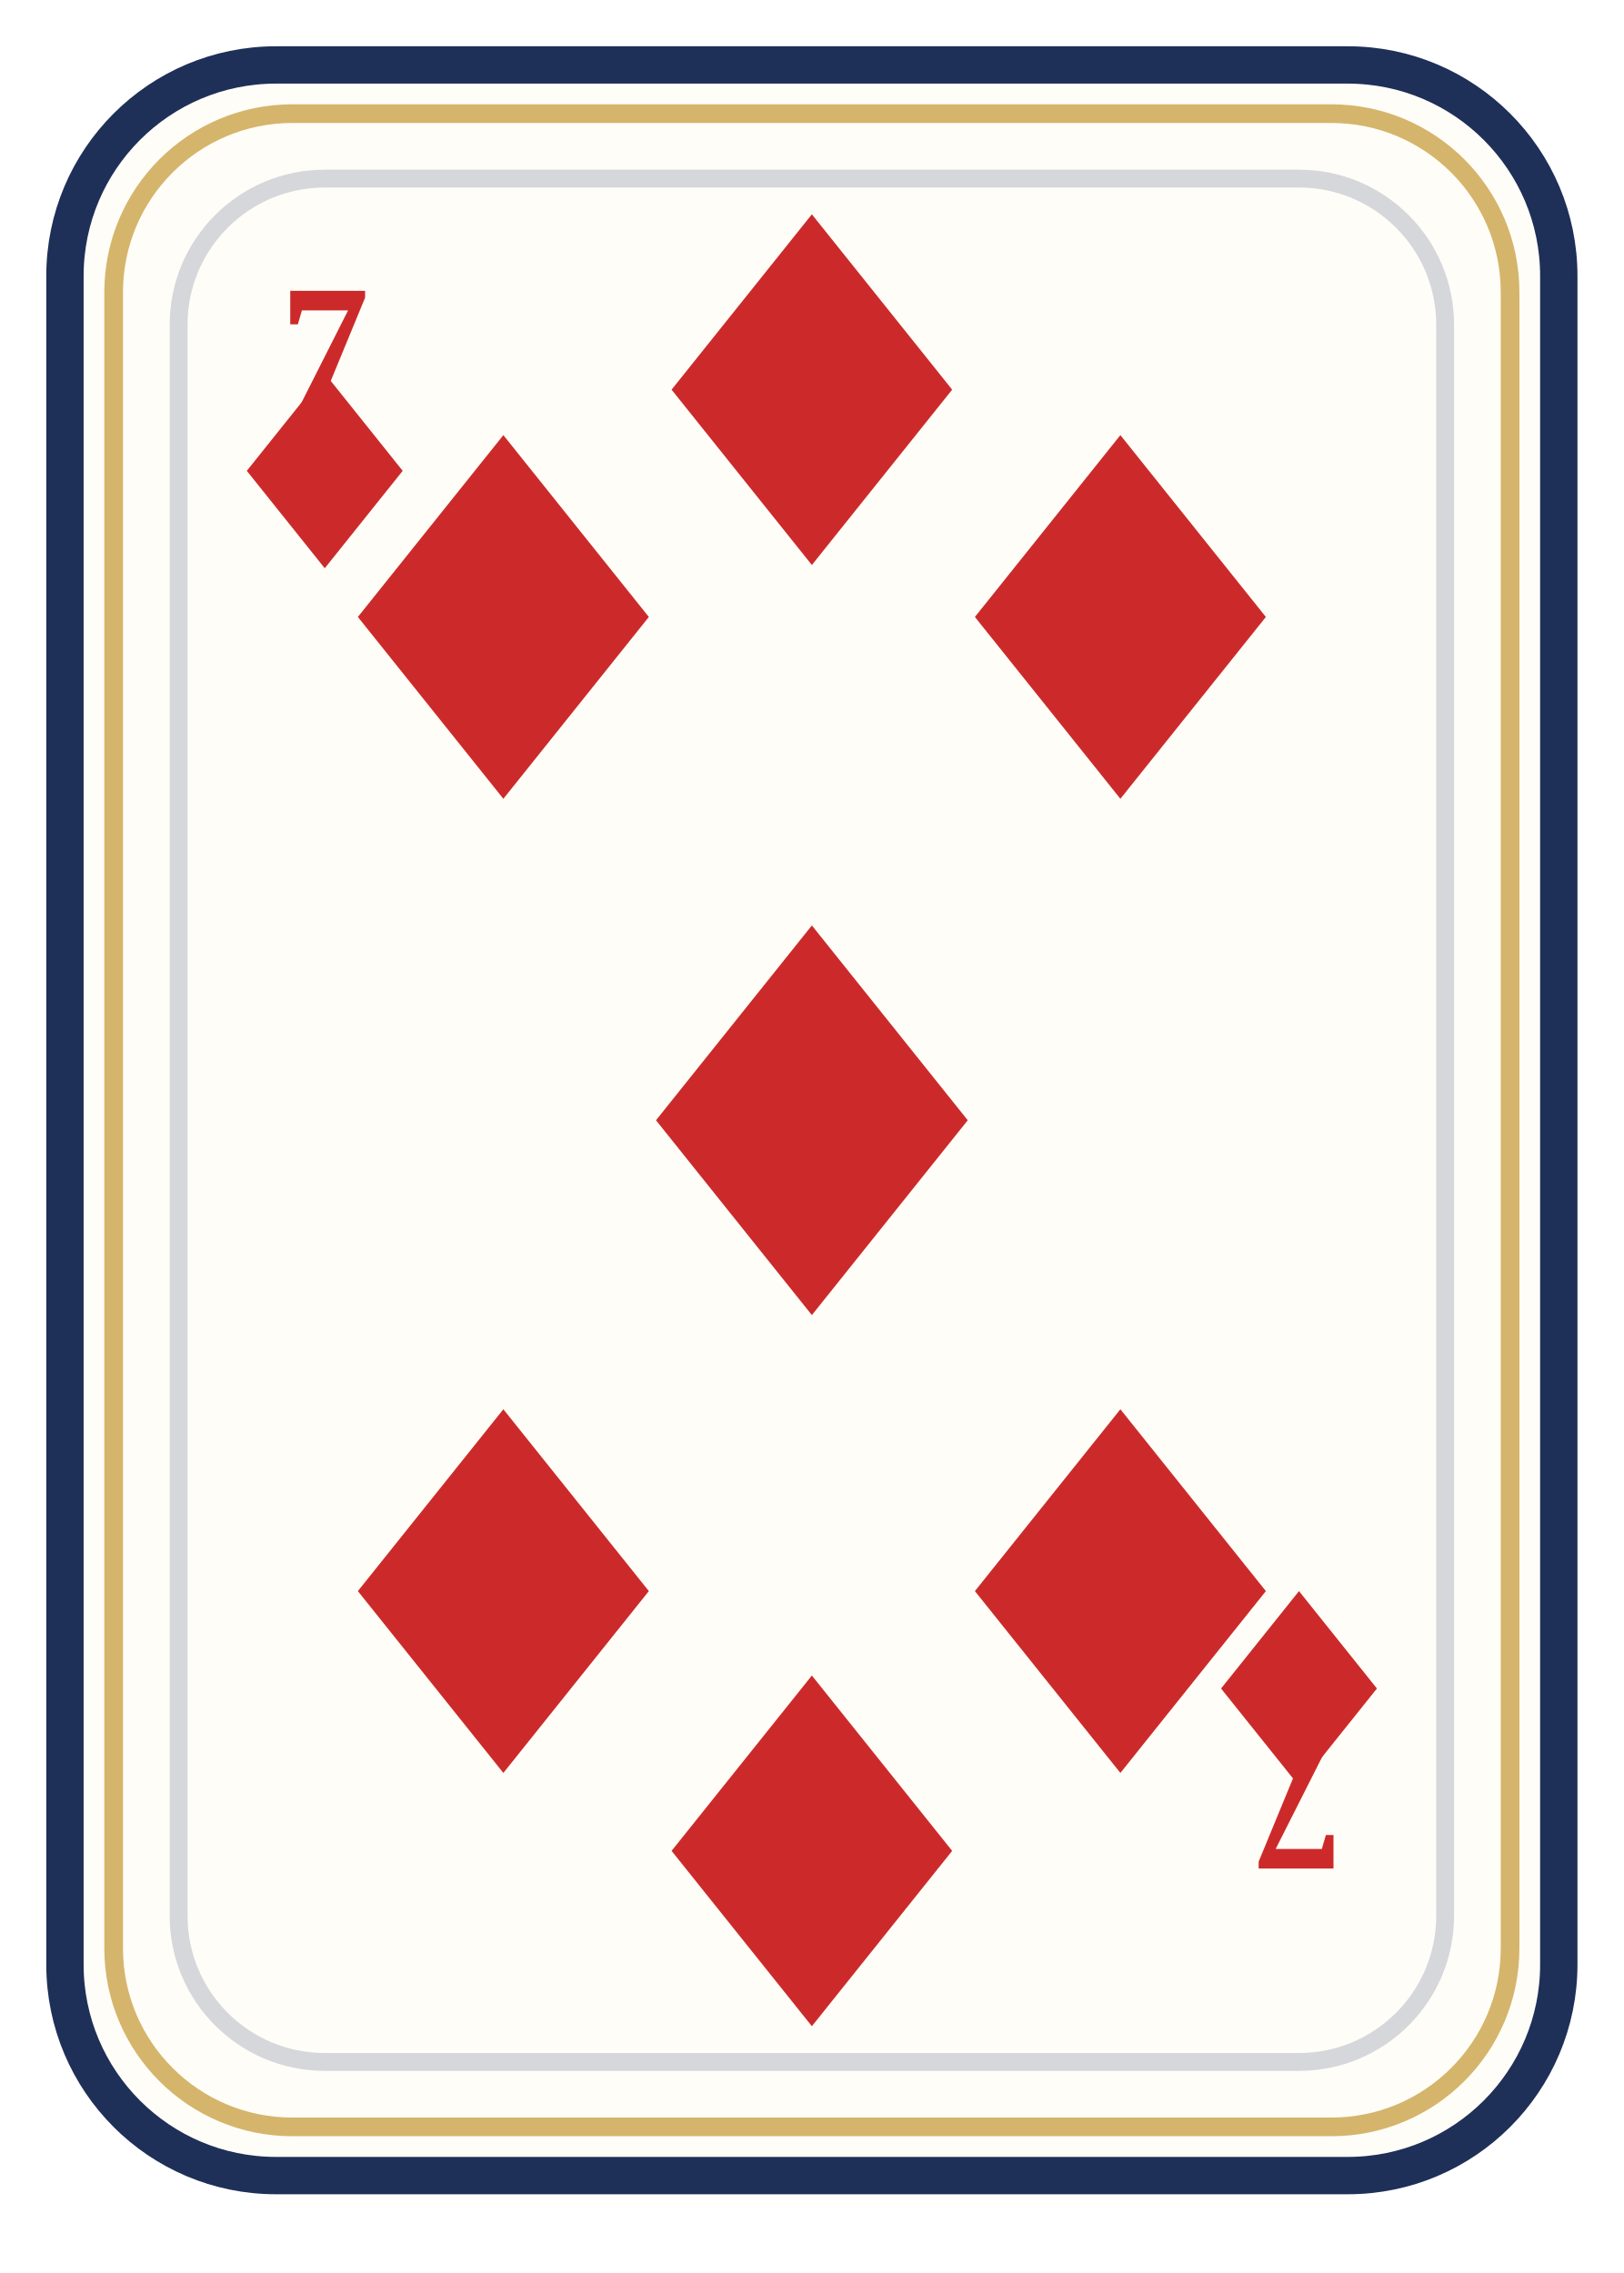
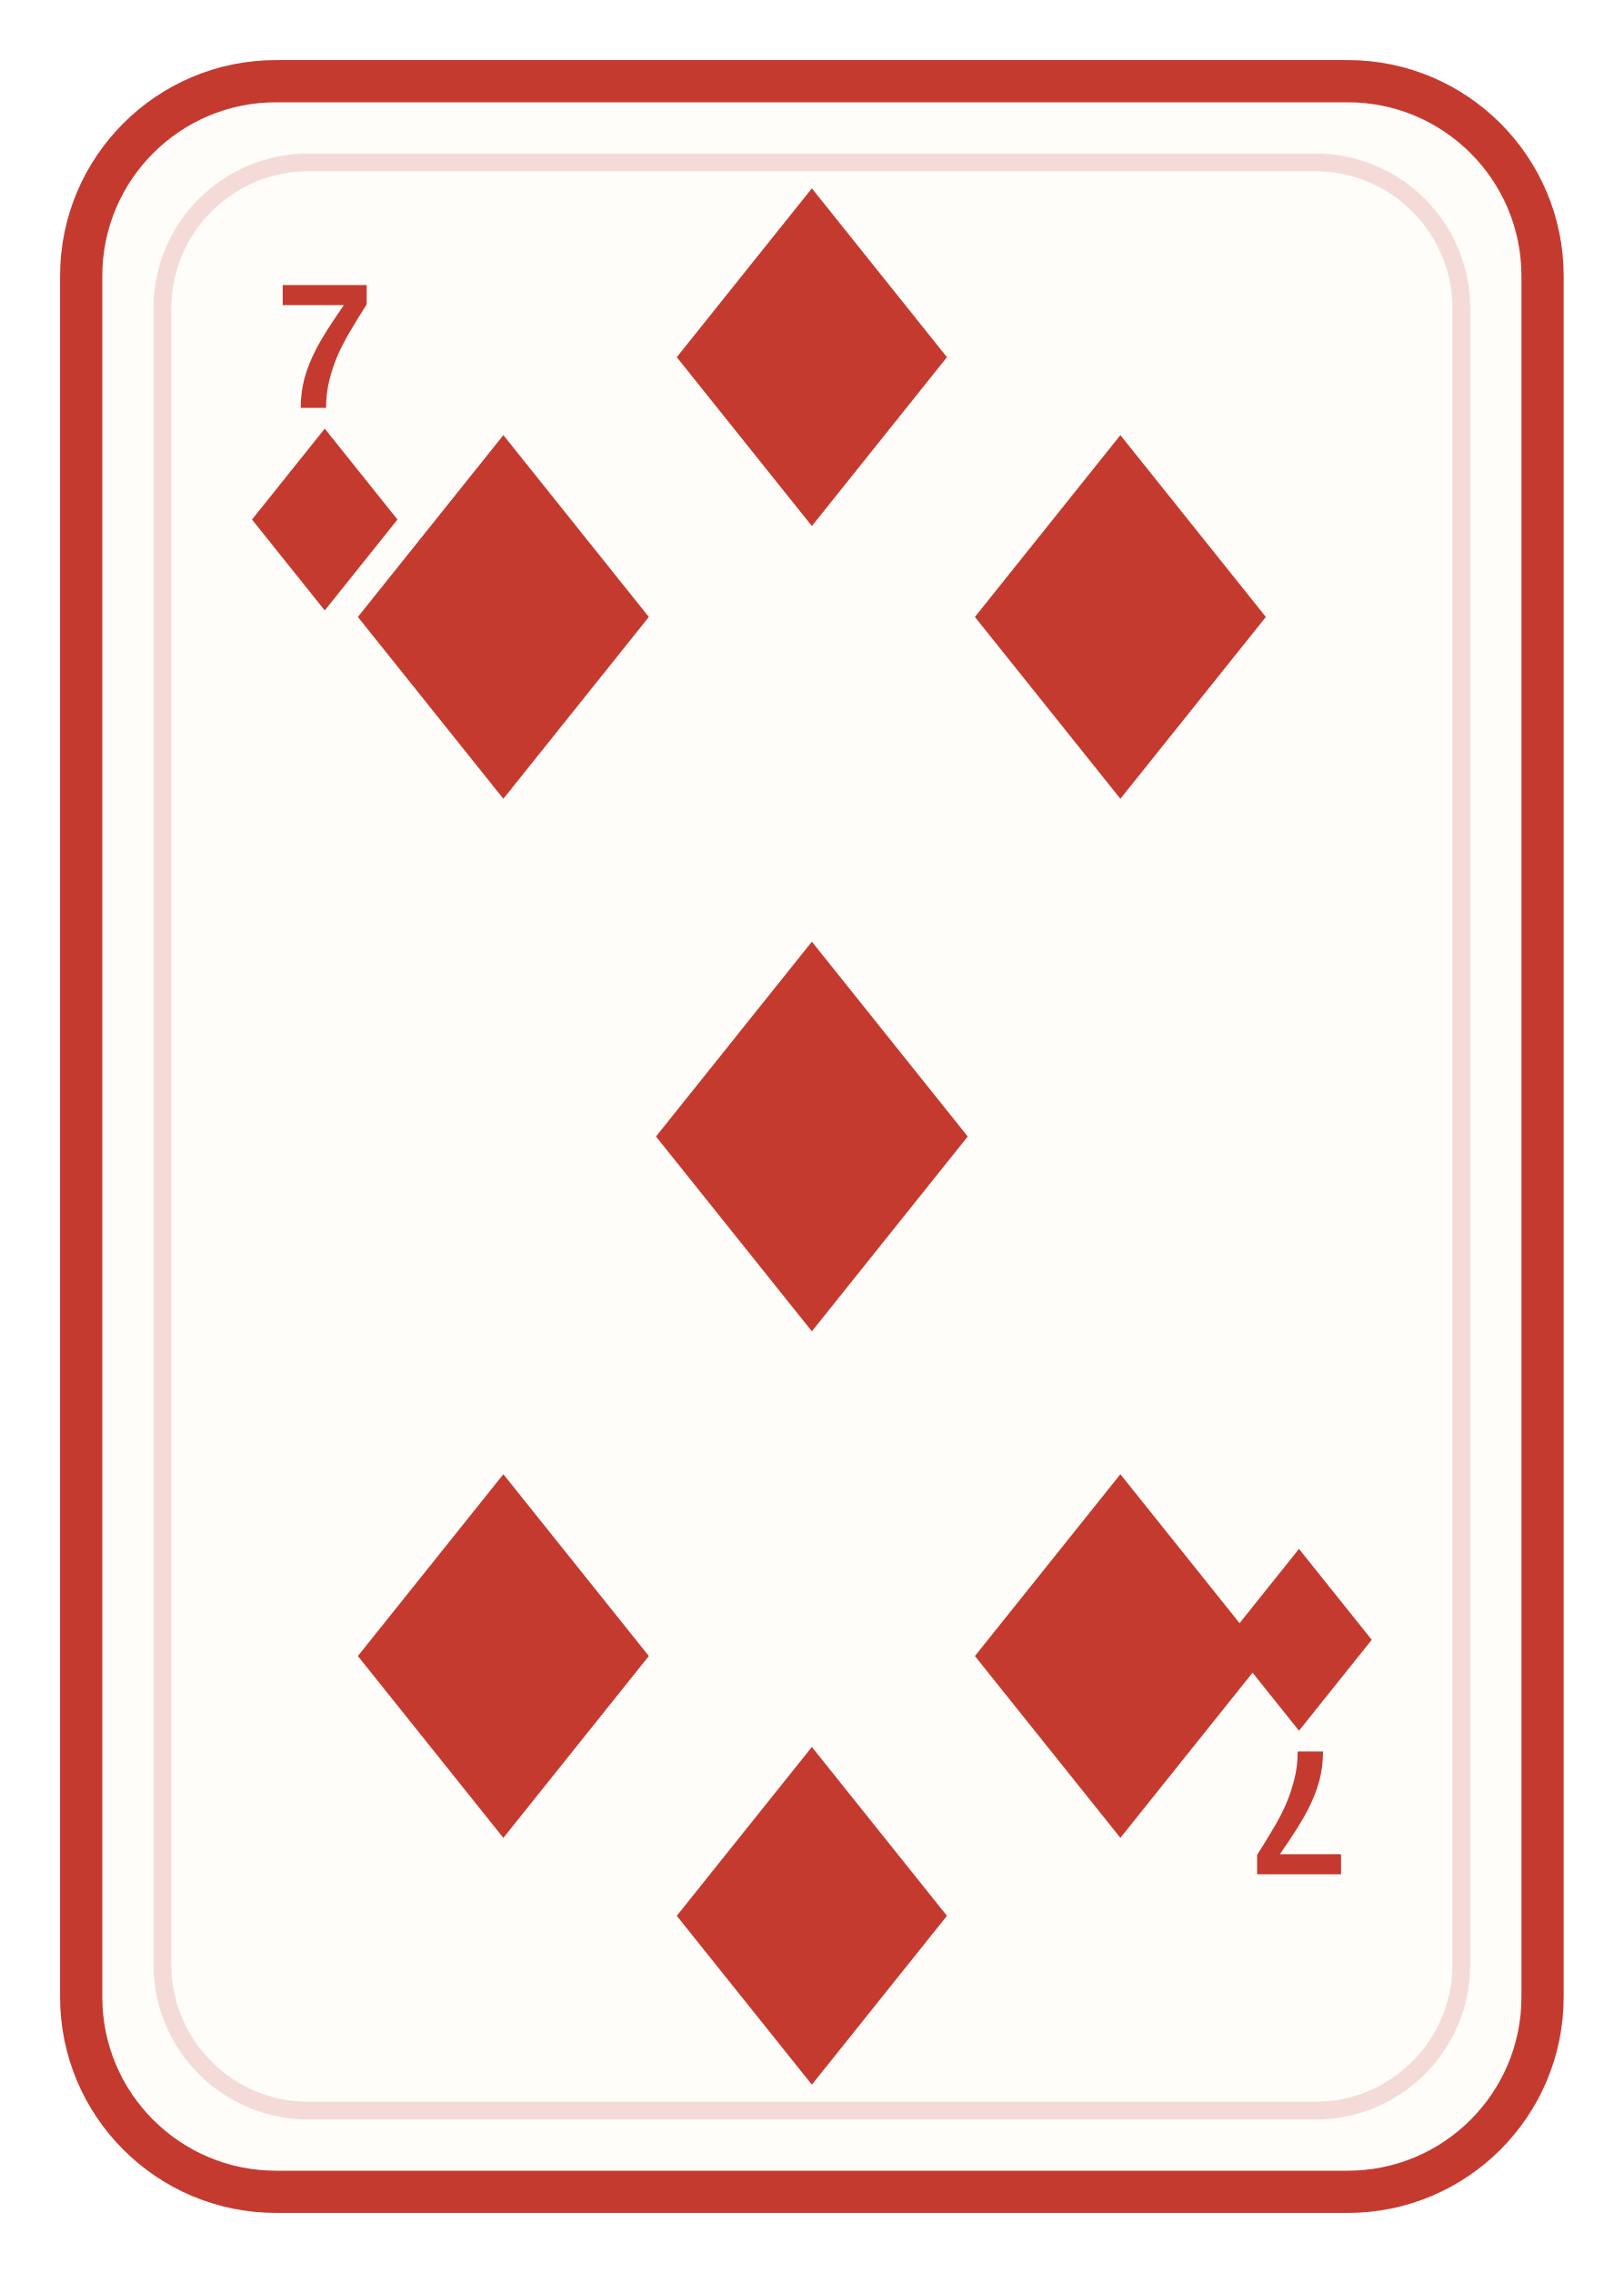
- <svg xmlns="http://www.w3.org/2000/svg" viewBox="0 0 100 140" role="img">
-   <rect x="5" y="6" width="90" height="128" rx="13" fill="rgba(17,17,17,.12)" />
-   <rect x="4" y="4" width="92" height="130" rx="13" fill="#fffdf8" stroke="#1e2f58" stroke-width="2.3" />
-   <rect x="7" y="7" width="86" height="124" rx="11" fill="none" stroke="#d5b56b" stroke-width="1.15" />
-   <rect x="11" y="11" width="78" height="116" rx="9" fill="none" stroke="rgba(30,47,88,.18)" stroke-width="1.1" />
+ <svg xmlns="http://www.w3.org/2000/svg" viewBox="0 0 100 140" role="img" aria-hidden="true">
+   <rect x="5" y="5" width="90" height="130" rx="12" fill="#fffdfa" stroke="#c53a2f" stroke-width="2.6" />
+   <rect x="10" y="10" width="80" height="120" rx="9" fill="none" stroke="#c53a2f" stroke-opacity="0.17" stroke-width="1.1" />
  <g>
-     <text x="20" y="22" text-anchor="middle" dominant-baseline="middle" font-size="11" font-weight="900" fill="#cc2a2a">7</text>
-     <g fill="#cc2a2a">
-       <g transform="translate(20 29) scale(0.15) translate(-50 -50)">
-         <path d="M50 10 L82 50 L50 90 L18 50 Z" />
-       </g>
+     <text x="20" y="22" text-anchor="middle" dominant-baseline="middle" font-size="11" font-weight="800" fill="#c53a2f" font-family="Arial, Helvetica, sans-serif">7</text>
+     <g transform="translate(20 32) scale(0.14) translate(-50 -50)" fill="#c53a2f">
+       <path d="M50 10 L82 50 L50 90 L18 50 Z" />
    </g>
  </g>
  <g transform="rotate(180 80 111)">
-     <text x="80" y="111" text-anchor="middle" dominant-baseline="middle" font-size="11" font-weight="900" fill="#cc2a2a">7</text>
-     <g fill="#cc2a2a">
-       <g transform="translate(80 118) scale(0.15) translate(-50 -50)">
-         <path d="M50 10 L82 50 L50 90 L18 50 Z" />
-       </g>
-     </g>
-   </g>
-   <g fill="#cc2a2a">
-     <g transform="translate(50 24) scale(0.27) translate(-50 -50)">
+     <text x="80" y="111" text-anchor="middle" dominant-baseline="middle" font-size="11" font-weight="800" fill="#c53a2f" font-family="Arial, Helvetica, sans-serif">7</text>
+     <g transform="translate(80 121) scale(0.14) translate(-50 -50)" fill="#c53a2f">
      <path d="M50 10 L82 50 L50 90 L18 50 Z" />
    </g>
  </g>
-   <g fill="#cc2a2a">
-     <g transform="translate(31 38) scale(0.28) translate(-50 -50)">
-       <path d="M50 10 L82 50 L50 90 L18 50 Z" />
-     </g>
+   <g transform="translate(50 22) scale(0.26) translate(-50 -50)" fill="#c53a2f">
+     <path d="M50 10 L82 50 L50 90 L18 50 Z" />
  </g>
-   <g fill="#cc2a2a">
-     <g transform="translate(69 38) scale(0.28) translate(-50 -50)">
-       <path d="M50 10 L82 50 L50 90 L18 50 Z" />
-     </g>
+   <g transform="translate(31 38) scale(0.28) translate(-50 -50)" fill="#c53a2f">
+     <path d="M50 10 L82 50 L50 90 L18 50 Z" />
  </g>
-   <g fill="#cc2a2a">
-     <g transform="translate(50 69) scale(0.3) translate(-50 -50)">
-       <path d="M50 10 L82 50 L50 90 L18 50 Z" />
-     </g>
+   <g transform="translate(69 38) scale(0.28) translate(-50 -50)" fill="#c53a2f">
+     <path d="M50 10 L82 50 L50 90 L18 50 Z" />
  </g>
-   <g fill="#cc2a2a">
-     <g transform="translate(31 98) scale(0.28) translate(-50 -50)">
-       <path d="M50 10 L82 50 L50 90 L18 50 Z" />
-     </g>
+   <g transform="translate(50 70) scale(0.3) translate(-50 -50)" fill="#c53a2f">
+     <path d="M50 10 L82 50 L50 90 L18 50 Z" />
  </g>
-   <g fill="#cc2a2a">
-     <g transform="translate(69 98) scale(0.28) translate(-50 -50)">
-       <path d="M50 10 L82 50 L50 90 L18 50 Z" />
-     </g>
+   <g transform="translate(31 102) scale(0.28) translate(-50 -50)" fill="#c53a2f">
+     <path d="M50 10 L82 50 L50 90 L18 50 Z" />
  </g>
-   <g fill="#cc2a2a">
-     <g transform="translate(50 114) scale(0.27) translate(-50 -50)">
-       <path d="M50 10 L82 50 L50 90 L18 50 Z" />
-     </g>
+   <g transform="translate(69 102) scale(0.28) translate(-50 -50)" fill="#c53a2f">
+     <path d="M50 10 L82 50 L50 90 L18 50 Z" />
+   </g>
+   <g transform="translate(50 118) scale(0.26) translate(-50 -50)" fill="#c53a2f">
+     <path d="M50 10 L82 50 L50 90 L18 50 Z" />
  </g>
</svg>
